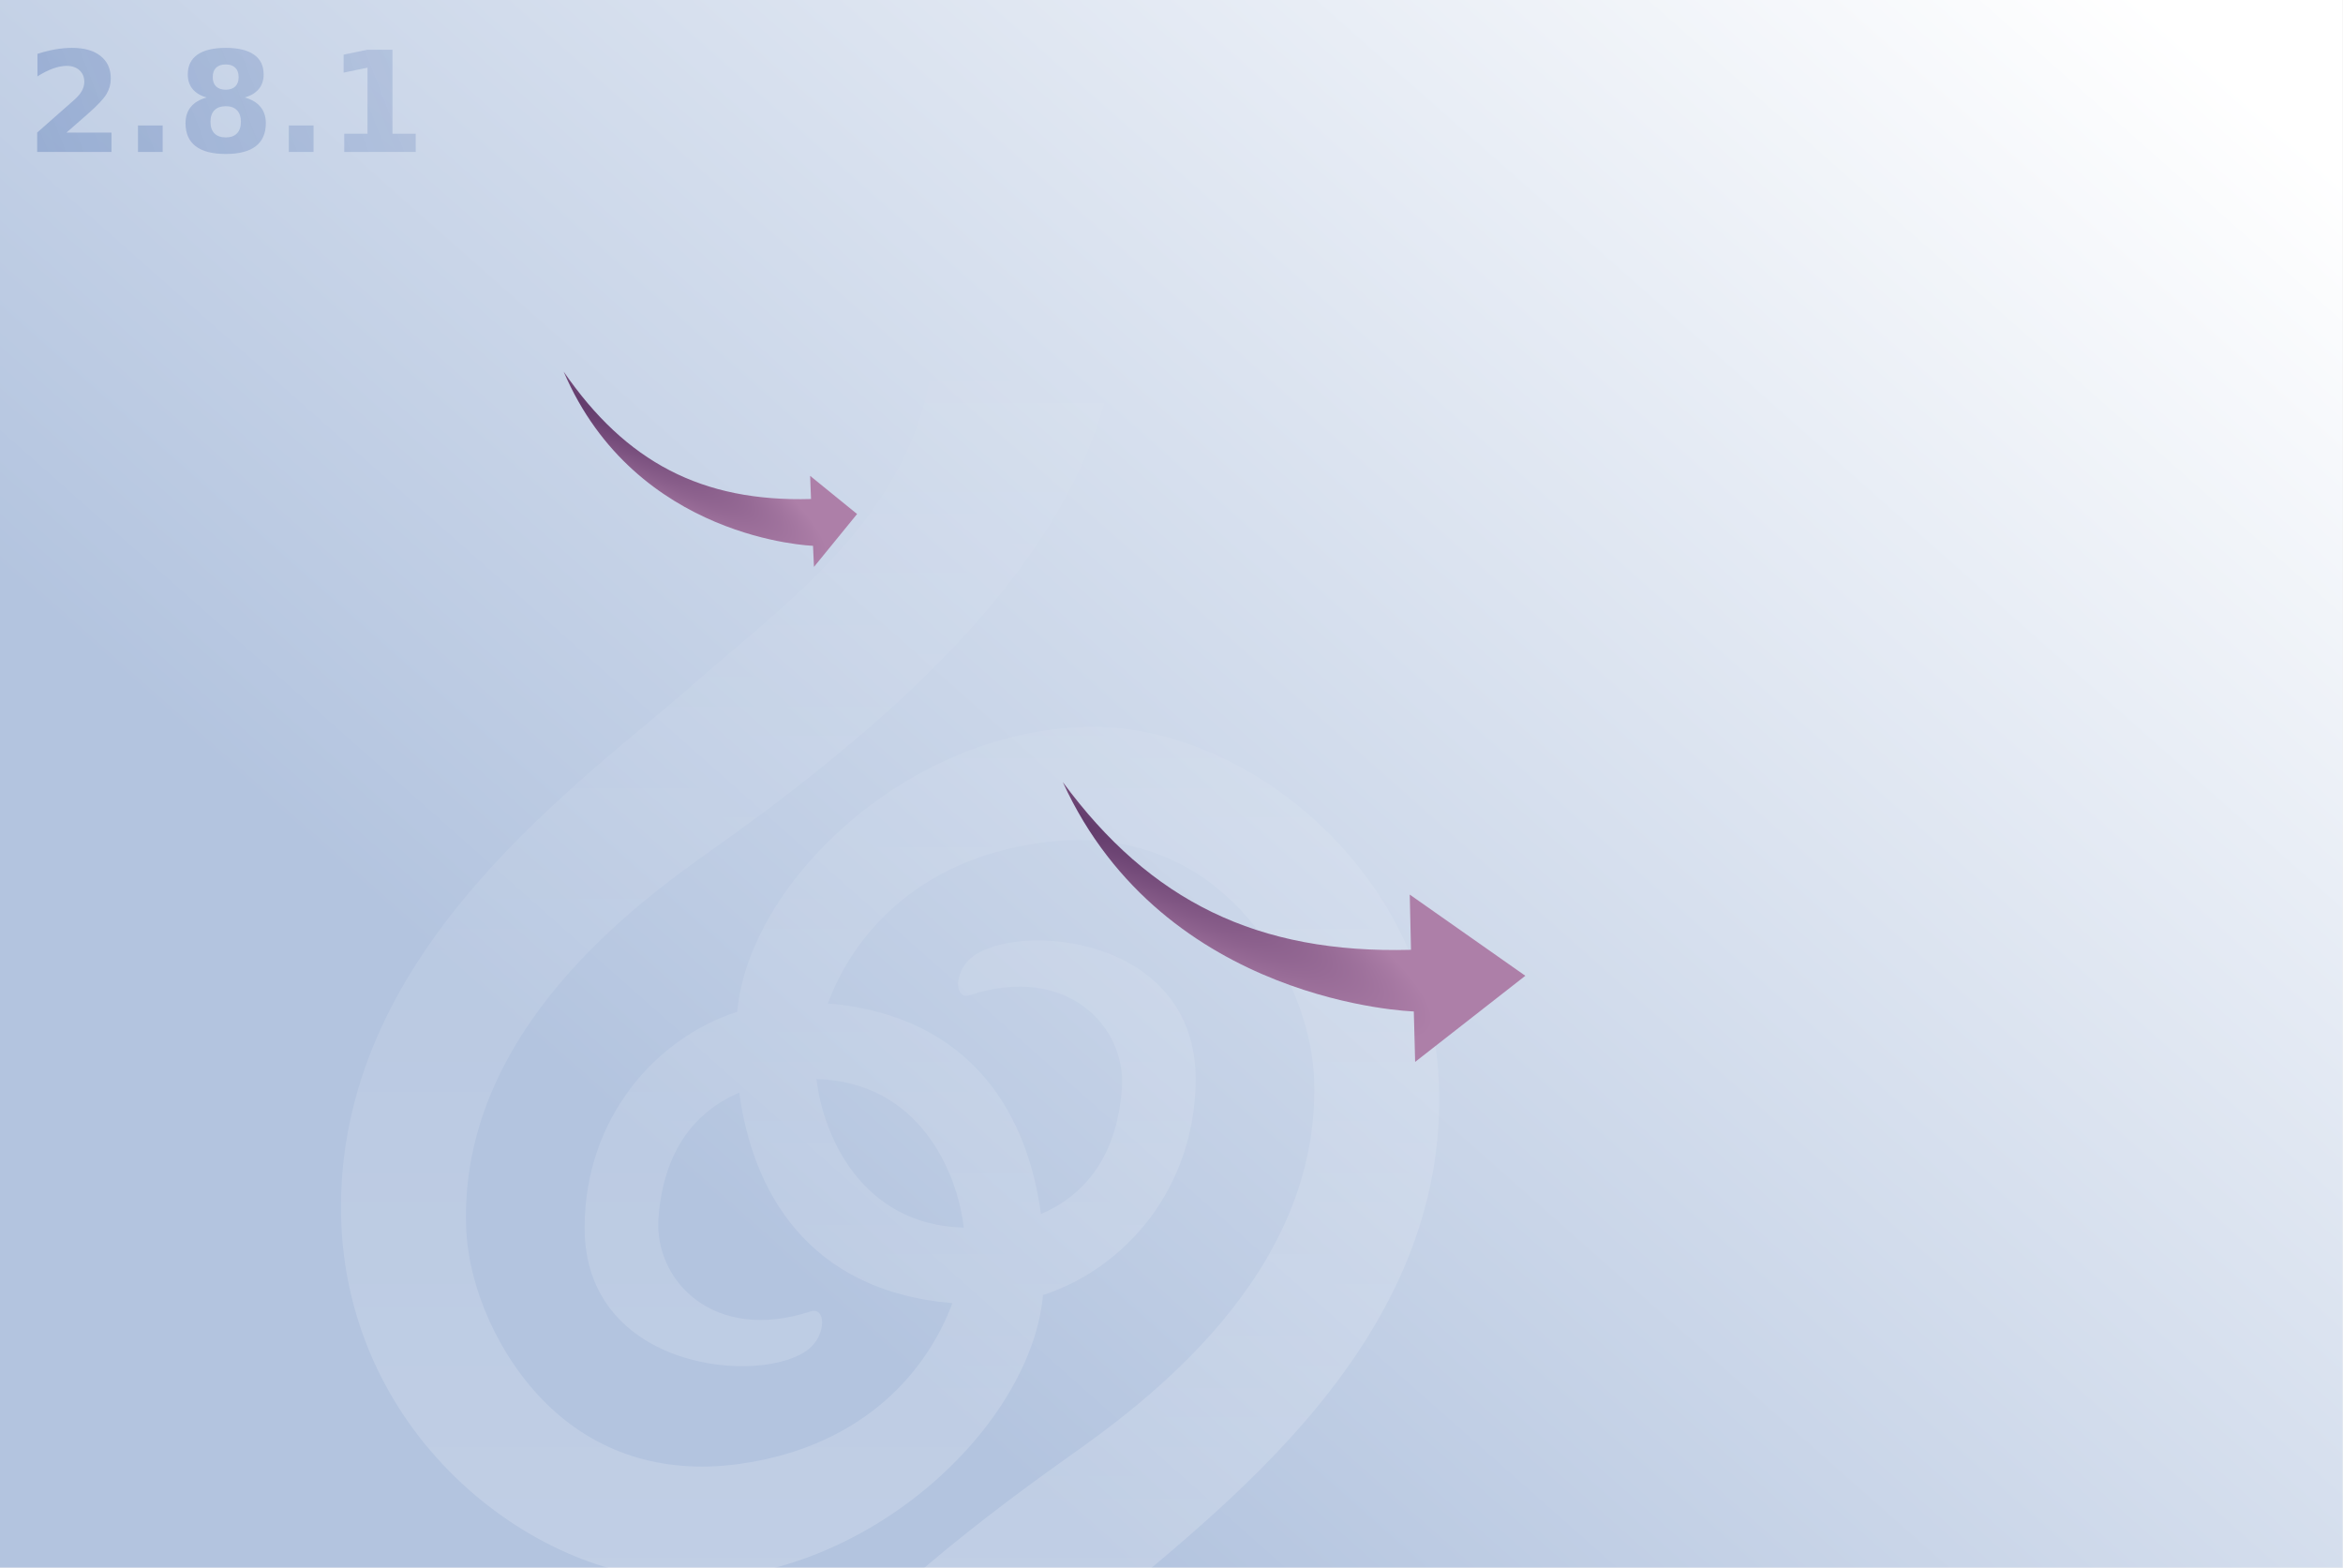
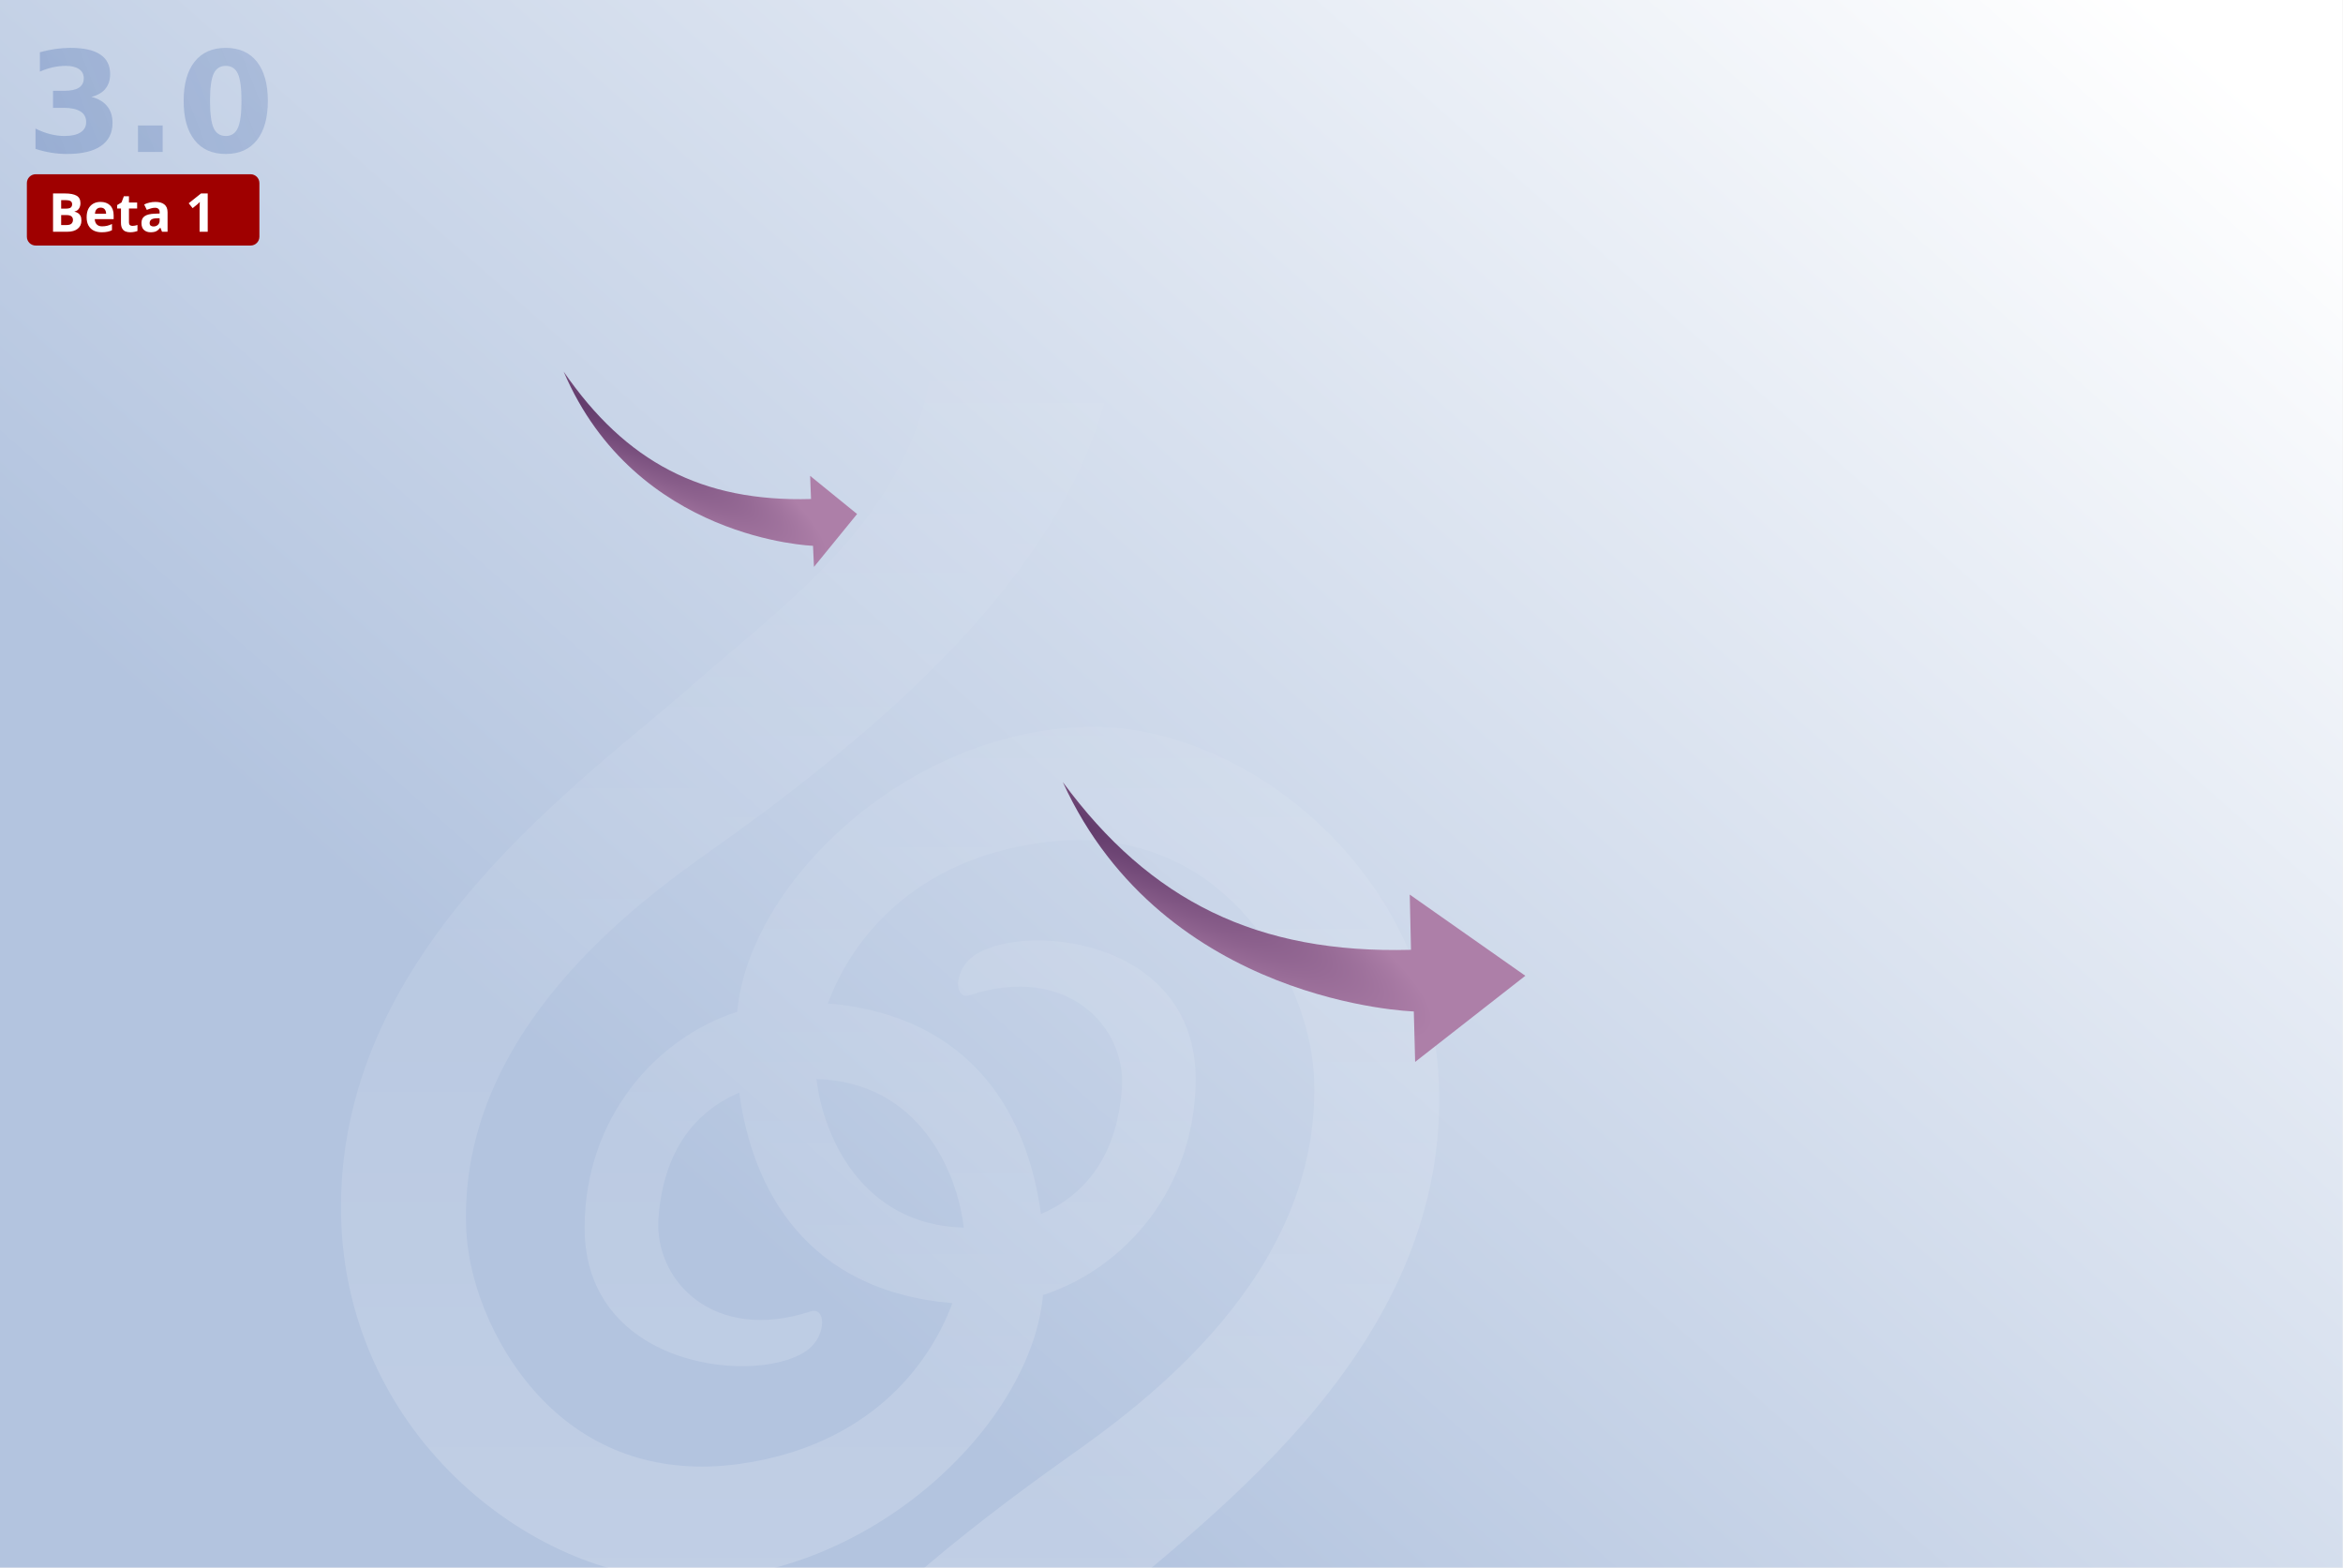
<svg xmlns="http://www.w3.org/2000/svg" xmlns:xlink="http://www.w3.org/1999/xlink" width="568" height="380" id="svg2" version="1.0">
  <defs id="defs4">
    <linearGradient id="linearGradient6206">
      <stop style="stop-color:#174398;stop-opacity:0.304;" offset="0" id="stop6208" />
      <stop style="stop-color:#174398;stop-opacity:0.081;" offset="1" id="stop6210" />
    </linearGradient>
    <linearGradient id="linearGradient6562">
      <stop style="stop-color:#b3c4df;stop-opacity:1;" offset="0" id="stop6564" />
      <stop style="stop-color:#ffffff;stop-opacity:1;" offset="1" id="stop6566" />
    </linearGradient>
    <linearGradient id="linearGradient8252">
      <stop style="stop-color:#ffffff;stop-opacity:0;" offset="0" id="stop8254" />
      <stop style="stop-color:#ffffff;stop-opacity:0.893;" offset="1" id="stop8256" />
    </linearGradient>
    <linearGradient id="linearGradient6897">
      <stop id="stop6899" style="stop-color:#5c3566;stop-opacity:1;" offset="0" />
      <stop id="stop6901" style="stop-color:#ad7fa8;stop-opacity:1;" offset="1" />
    </linearGradient>
    <linearGradient xlink:href="#linearGradient6562" id="linearGradient5526" gradientUnits="userSpaceOnUse" x1="24.867" y1="2743.993" x2="266.825" y2="2454.39" gradientTransform="matrix(1.151927,0,0,1.220193,233.5487,-3078.408)" />
    <linearGradient xlink:href="#linearGradient8252" id="linearGradient5540" gradientUnits="userSpaceOnUse" gradientTransform="translate(-2396.349,704.5859)" x1="2609.625" y1="-733.625" x2="2609.625" y2="-324.812" />
    <radialGradient xlink:href="#linearGradient6897" id="radialGradient6336" cx="164.564" cy="3692.425" fx="164.564" fy="3692.425" r="73.639" gradientTransform="matrix(1.242284,0.7337163,-0.1319094,0.2233377,535.5265,-854.2616)" gradientUnits="userSpaceOnUse" />
    <linearGradient xlink:href="#linearGradient6206" id="linearGradient6215" x1="120.051" y1="3693.115" x2="333.141" y2="3610.13" gradientUnits="userSpaceOnUse" gradientTransform="translate(-176.8,-3730.12)" />
    <radialGradient xlink:href="#linearGradient6897" id="radialGradient3028" gradientUnits="userSpaceOnUse" gradientTransform="matrix(0.8825016,0.5571656,-0.0937066,0.169597,333.3205,-727.6661)" cx="164.564" cy="3692.425" fx="164.564" fy="3692.425" r="73.639" />
  </defs>
  <g id="layer1" transform="translate(2.512011,104.2266)" style="display:inline">
    <g id="g3870" transform="translate(635.664,2901.013)" />
    <g id="g3915" transform="translate(847.6669,2546.493)" />
    <g id="g4049" transform="translate(396.7015,776.3528)" />
    <rect style="fill:#eeeeec;fill-opacity:1;fill-rule:nonzero;stroke:none;stroke-width:2;marker:none;visibility:visible;display:none;overflow:visible;enable-background:accumulate" id="rect6284" width="48" height="48" x="-1661.813" y="-2051.117" />
    <rect y="-1975.117" x="-1654.876" height="32" width="32" id="rect6592" style="fill:#eeeeec;fill-opacity:1;fill-rule:nonzero;stroke:none;stroke-width:2;marker:none;visibility:visible;display:none;overflow:visible;enable-background:accumulate" />
    <rect style="fill:#eeeeec;fill-opacity:1;fill-rule:nonzero;stroke:none;stroke-width:2;marker:none;visibility:visible;display:none;overflow:visible;enable-background:accumulate" id="rect6749" width="22" height="22" x="-1654.876" y="-1924.055" />
    <rect y="-1882.113" x="-1654.876" height="16" width="16" id="rect6833" style="fill:#eeeeec;fill-opacity:1;fill-rule:nonzero;stroke:none;stroke-width:2;marker:none;visibility:visible;display:none;overflow:visible;enable-background:accumulate" />
    <rect y="-1925.117" x="-1630.876" height="24" width="24" id="rect8104" style="fill:#eeeeec;fill-opacity:1;fill-rule:nonzero;stroke:none;stroke-width:2;marker:none;visibility:visible;display:none;overflow:visible;enable-background:accumulate" />
    <flowRoot xml:space="preserve" id="flowRoot6492" style="font-size:12px;font-style:normal;font-weight:normal;fill:#000000;fill-opacity:1;stroke:none;font-family:Bitstream Vera Sans" transform="translate(126.2,-84.12027)">
      <flowRegion id="flowRegion6494">
        <rect id="rect6496" width="375.557" height="111.901" x="3084.162" y="-680.943" />
      </flowRegion>
      <flowPara id="flowPara6498" />
    </flowRoot>
    <text xml:space="preserve" style="font-size:12px;font-style:normal;font-weight:normal;fill:#000000;fill-opacity:1;stroke:none;font-family:Bitstream Vera Sans" x="3258.283" y="-672.06" id="text6500">
      <tspan id="tspan6502" x="3258.283" y="-672.06" />
    </text>
    <rect style="fill:url(#linearGradient5526);fill-opacity:1;fill-rule:nonzero;stroke:none;stroke-width:1.364px;marker:none;visibility:visible;display:inline;overflow:visible;enable-background:accumulate" id="rect5451" width="567.9" height="380.7" x="-2.512" y="-104.927" ry="0" />
    <path style="opacity:0.271;fill:url(#linearGradient5540);fill-opacity:1;fill-rule:evenodd;stroke:none;display:inline" d="m 223.775,-29.039 c 0.046,1.018 0.047,2.039 0.062,3.062 0.613,42.702 -34.43,66.607 -57.625,87.063 -27.696,24.424 -85.6,64.028 -86.062,126.594 -0.407,55.265 46.557,91.027 83.687,91.031 44.471,0.006 83.644,-37.476 86.5,-69 19.767,-6.406 36.889,-25.765 37,-52.188 0.146,-35.074 -43.395,-38.523 -54.375,-29.594 -4.264,3.469 -4.15,10.333 -0.375,9.094 23.444,-7.703 37.95,7.492 36.875,22.594 -1.063,14.914 -7.749,25.416 -19.625,30.438 -3.149,-23.499 -16.27,-48.015 -51.656,-51.031 5.75,-15.518 20.648,-34.641 51.625,-38.969 19.148,-2.675 35.032,3.128 46.625,14.469 11.591,11.341 19.114,28.216 19.625,43 1.64,47.44 -41.574,78.681 -59.719,91.531 -54.458,38.569 -96.821,80.638 -98.719,130.719 l 45.156,0 c -0.048,-1.018 -0.018,-2.039 -0.031,-3.062 -0.615,-42.702 34.428,-66.639 57.625,-87.094 27.696,-24.424 85.569,-63.997 86.031,-126.562 0.409,-55.265 -46.557,-91.058 -83.688,-91.063 -44.478,-0.006 -83.651,37.506 -86.5,69.031 -19.767,6.406 -36.89,25.764 -37,52.188 -0.148,35.073 43.395,38.492 54.375,29.562 4.266,-3.469 4.148,-10.333 0.375,-9.094 -23.445,7.703 -37.919,-7.461 -36.844,-22.562 1.063,-14.912 7.721,-25.447 19.594,-30.469 3.142,23.509 16.254,48.013 51.656,51.031 -5.752,15.517 -20.651,34.641 -51.625,38.969 -19.146,2.675 -35.034,-3.096 -46.625,-14.438 -11.593,-11.341 -19.114,-28.216 -19.625,-43 -1.638,-47.441 41.608,-78.681 59.75,-91.531 54.458,-38.569 96.791,-80.638 98.687,-130.719 l -45.156,0 z m -28.344,186.406 c 24.774,0.603 34.157,22.422 35.688,36 -24.755,-0.605 -34.148,-22.421 -35.688,-36 z" id="path5518" />
    <path style="fill:url(#radialGradient6336);fill-opacity:1;fill-rule:evenodd;stroke:none" d="m 255.133,85.355 c 24.598,53.827 85.096,55.606 85.096,55.606 l 0.325,12.231 26.713,-20.877 -28.021,-19.681 0.301,13.386 c -37.253,0.995 -63.192,-11.794 -84.414,-40.666 z" id="path6326" />
-     <text xml:space="preserve" style="font-size:34px;font-style:normal;font-weight:bold;fill:url(#linearGradient6215);fill-opacity:1;stroke:none;font-family:Bitstream Vera Sans;-inkscape-font-specification:Bitstream Vera Sans Bold;font-stretch:normal;font-variant:normal;text-anchor:start;text-align:start;writing-mode:lr;line-height:125%" x="3.812" y="-67.386" id="text5419">
-       <tspan id="tspan5421" x="3.812" y="-67.386" style="font-weight:bold;fill:url(#linearGradient6215);fill-opacity:1;-inkscape-font-specification:Bitstream Vera Sans Bold;font-family:Bitstream Vera Sans;font-style:normal;font-stretch:normal;font-variant:normal;font-size:34px;text-anchor:start;text-align:start;writing-mode:lr;line-height:125%">2.8.1</tspan>
+     <text xml:space="preserve" style="font-size:34px;font-style:normal;font-variant:normal;font-weight:bold;font-stretch:normal;text-align:start;line-height:125%;writing-mode:lr-tb;text-anchor:start;fill:url(#linearGradient6215);fill-opacity:1;stroke:none;font-family:Bitstream Vera Sans;-inkscape-font-specification:Bitstream Vera Sans Bold" x="3.812" y="-67.386" id="text5419">
+       <tspan id="tspan5421" x="3.812" y="-67.386" style="font-size:34px;font-style:normal;font-variant:normal;font-weight:bold;font-stretch:normal;text-align:start;line-height:125%;writing-mode:lr-tb;text-anchor:start;fill:url(#linearGradient6215);fill-opacity:1;font-family:Bitstream Vera Sans;-inkscape-font-specification:Bitstream Vera Sans Bold">3.0</tspan>
    </text>
-     <rect style="fill:#9f0000;fill-opacity:1;fill-rule:nonzero;stroke:none;stroke-width:0.497;marker:none;visibility:visible;display:inline;overflow:visible;enable-background:accumulate" id="rect5520-2-0" width="56.374" height="17.284" x="-65.499" y="-61.989" ry="2.141" />
-     <text xml:space="preserve" style="font-size:13px;font-style:normal;font-variant:normal;font-weight:900;font-stretch:normal;text-align:start;line-height:125%;writing-mode:lr-tb;text-anchor:start;fill:#ffffff;fill-opacity:1;stroke:none;display:inline;font-family:Arial Black;-inkscape-font-specification:'Arial Black, Heavy'" x="-60.325" y="-48.048" id="text5522-9-5">
-       <tspan id="tspan5524-3-9" x="-60.325" y="-48.048" style="font-size:13px;font-style:normal;font-variant:normal;font-weight:900;font-stretch:normal;text-align:start;line-height:125%;writing-mode:lr-tb;text-anchor:start;font-family:Arial Black;-inkscape-font-specification:'Arial Black, Heavy'">Beta 3</tspan>
+     <rect style="fill:#9f0000;fill-opacity:1;fill-rule:nonzero;stroke:none;stroke-width:0.497;marker:none;visibility:visible;display:inline;overflow:visible;enable-background:accumulate" id="rect5520-2-0" width="56.374" height="17.284" x="4.001" y="-61.989" ry="2.141" />
+     <text xml:space="preserve" style="font-size:13px;font-style:normal;font-variant:normal;font-weight:900;font-stretch:normal;text-align:start;line-height:125%;writing-mode:lr-tb;text-anchor:start;fill:#ffffff;fill-opacity:1;stroke:none;display:inline;font-family:Arial Black;-inkscape-font-specification:'Arial Black, Heavy'" x="9.175" y="-48.048" id="text5522-9-5">
+       <tspan id="tspan5524-3-9" x="9.175" y="-48.048" style="font-size:13px;font-style:normal;font-variant:normal;font-weight:900;font-stretch:normal;text-align:start;line-height:125%;writing-mode:lr-tb;text-anchor:start;font-family:Arial Black;-inkscape-font-specification:'Arial Black, Heavy'">Beta 1</tspan>
    </text>
    <path id="path3026" d="m 134.133,-14.145 c 17.474,40.875 60.451,42.226 60.451,42.226 l 0.231,5.112 10.452,-12.816 -11.381,-9.25 0.214,5.609 C 167.635,17.492 149.209,7.78 134.133,-14.145 z" style="fill:url(#radialGradient3028);fill-opacity:1;fill-rule:evenodd;stroke:none" />
  </g>
  <path style="fill:none;stroke:#000000;stroke-width:1px;stroke-linecap:butt;stroke-linejoin:miter;stroke-opacity:1" id="path22354" d="m 5321.675,-21894.952 0,-100 43.372,-73.913 39.709,-16.338 -39.709,16.338 4.642,-45.671 -4.642,45.671 -43.372,73.913 -21.795,-46.548 1.356,-44.428 -1.356,44.428 -35.842,-24.64 35.842,24.64 21.795,46.548 0,100" />
</svg>
